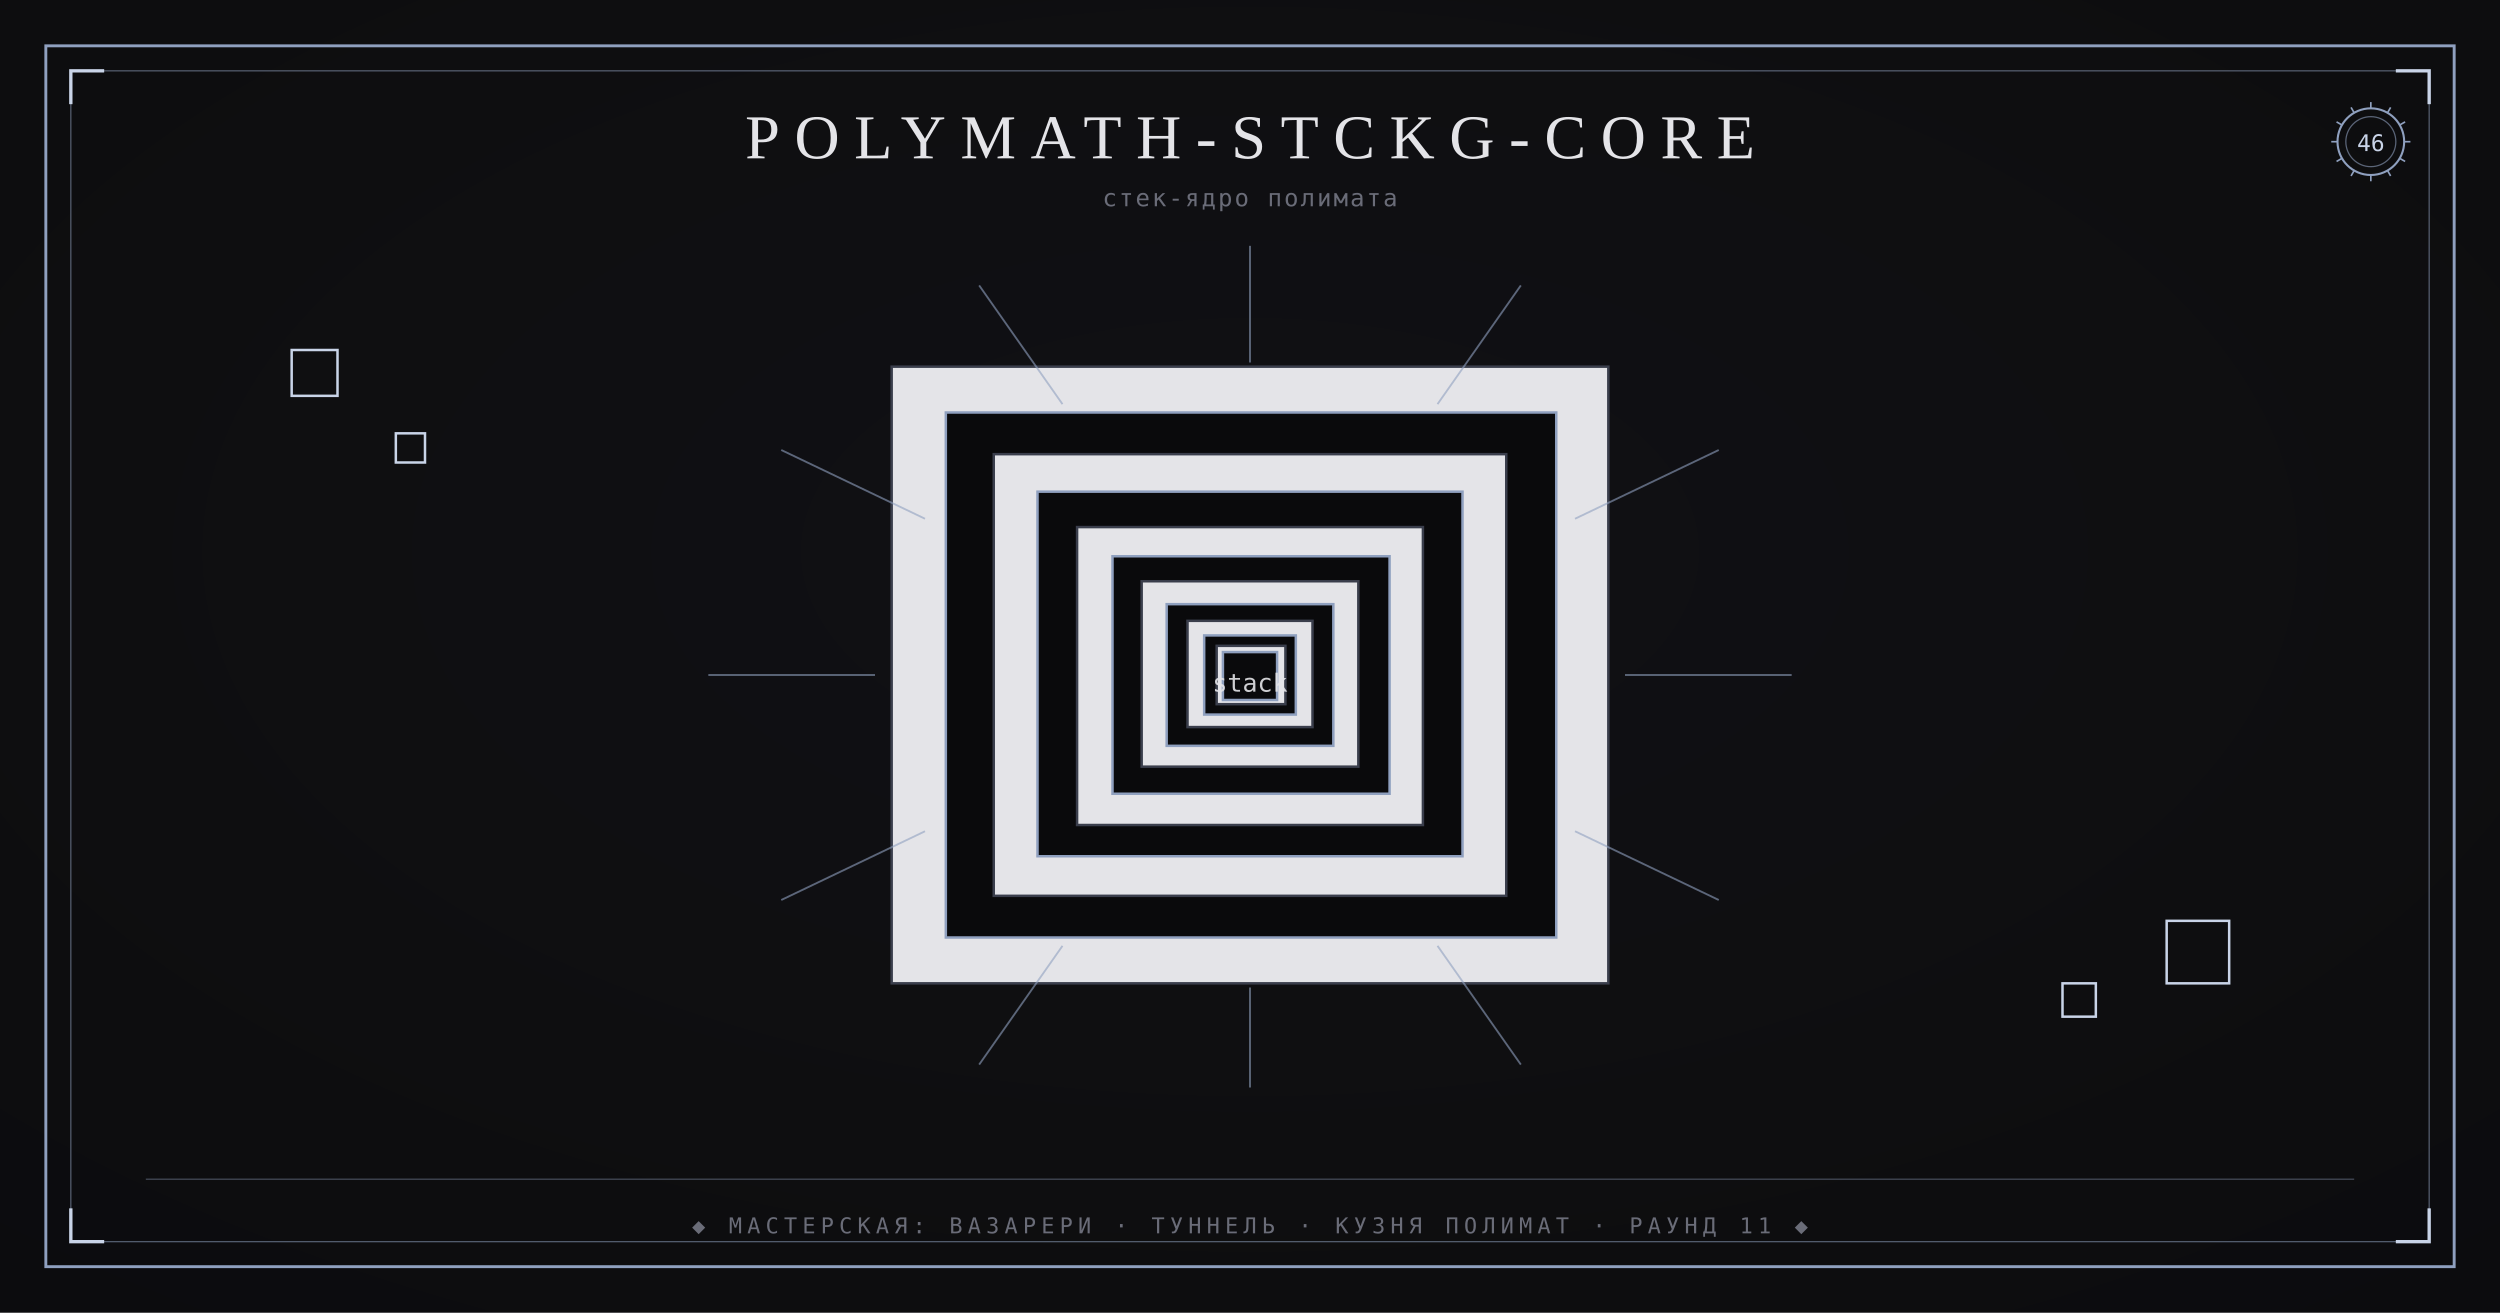
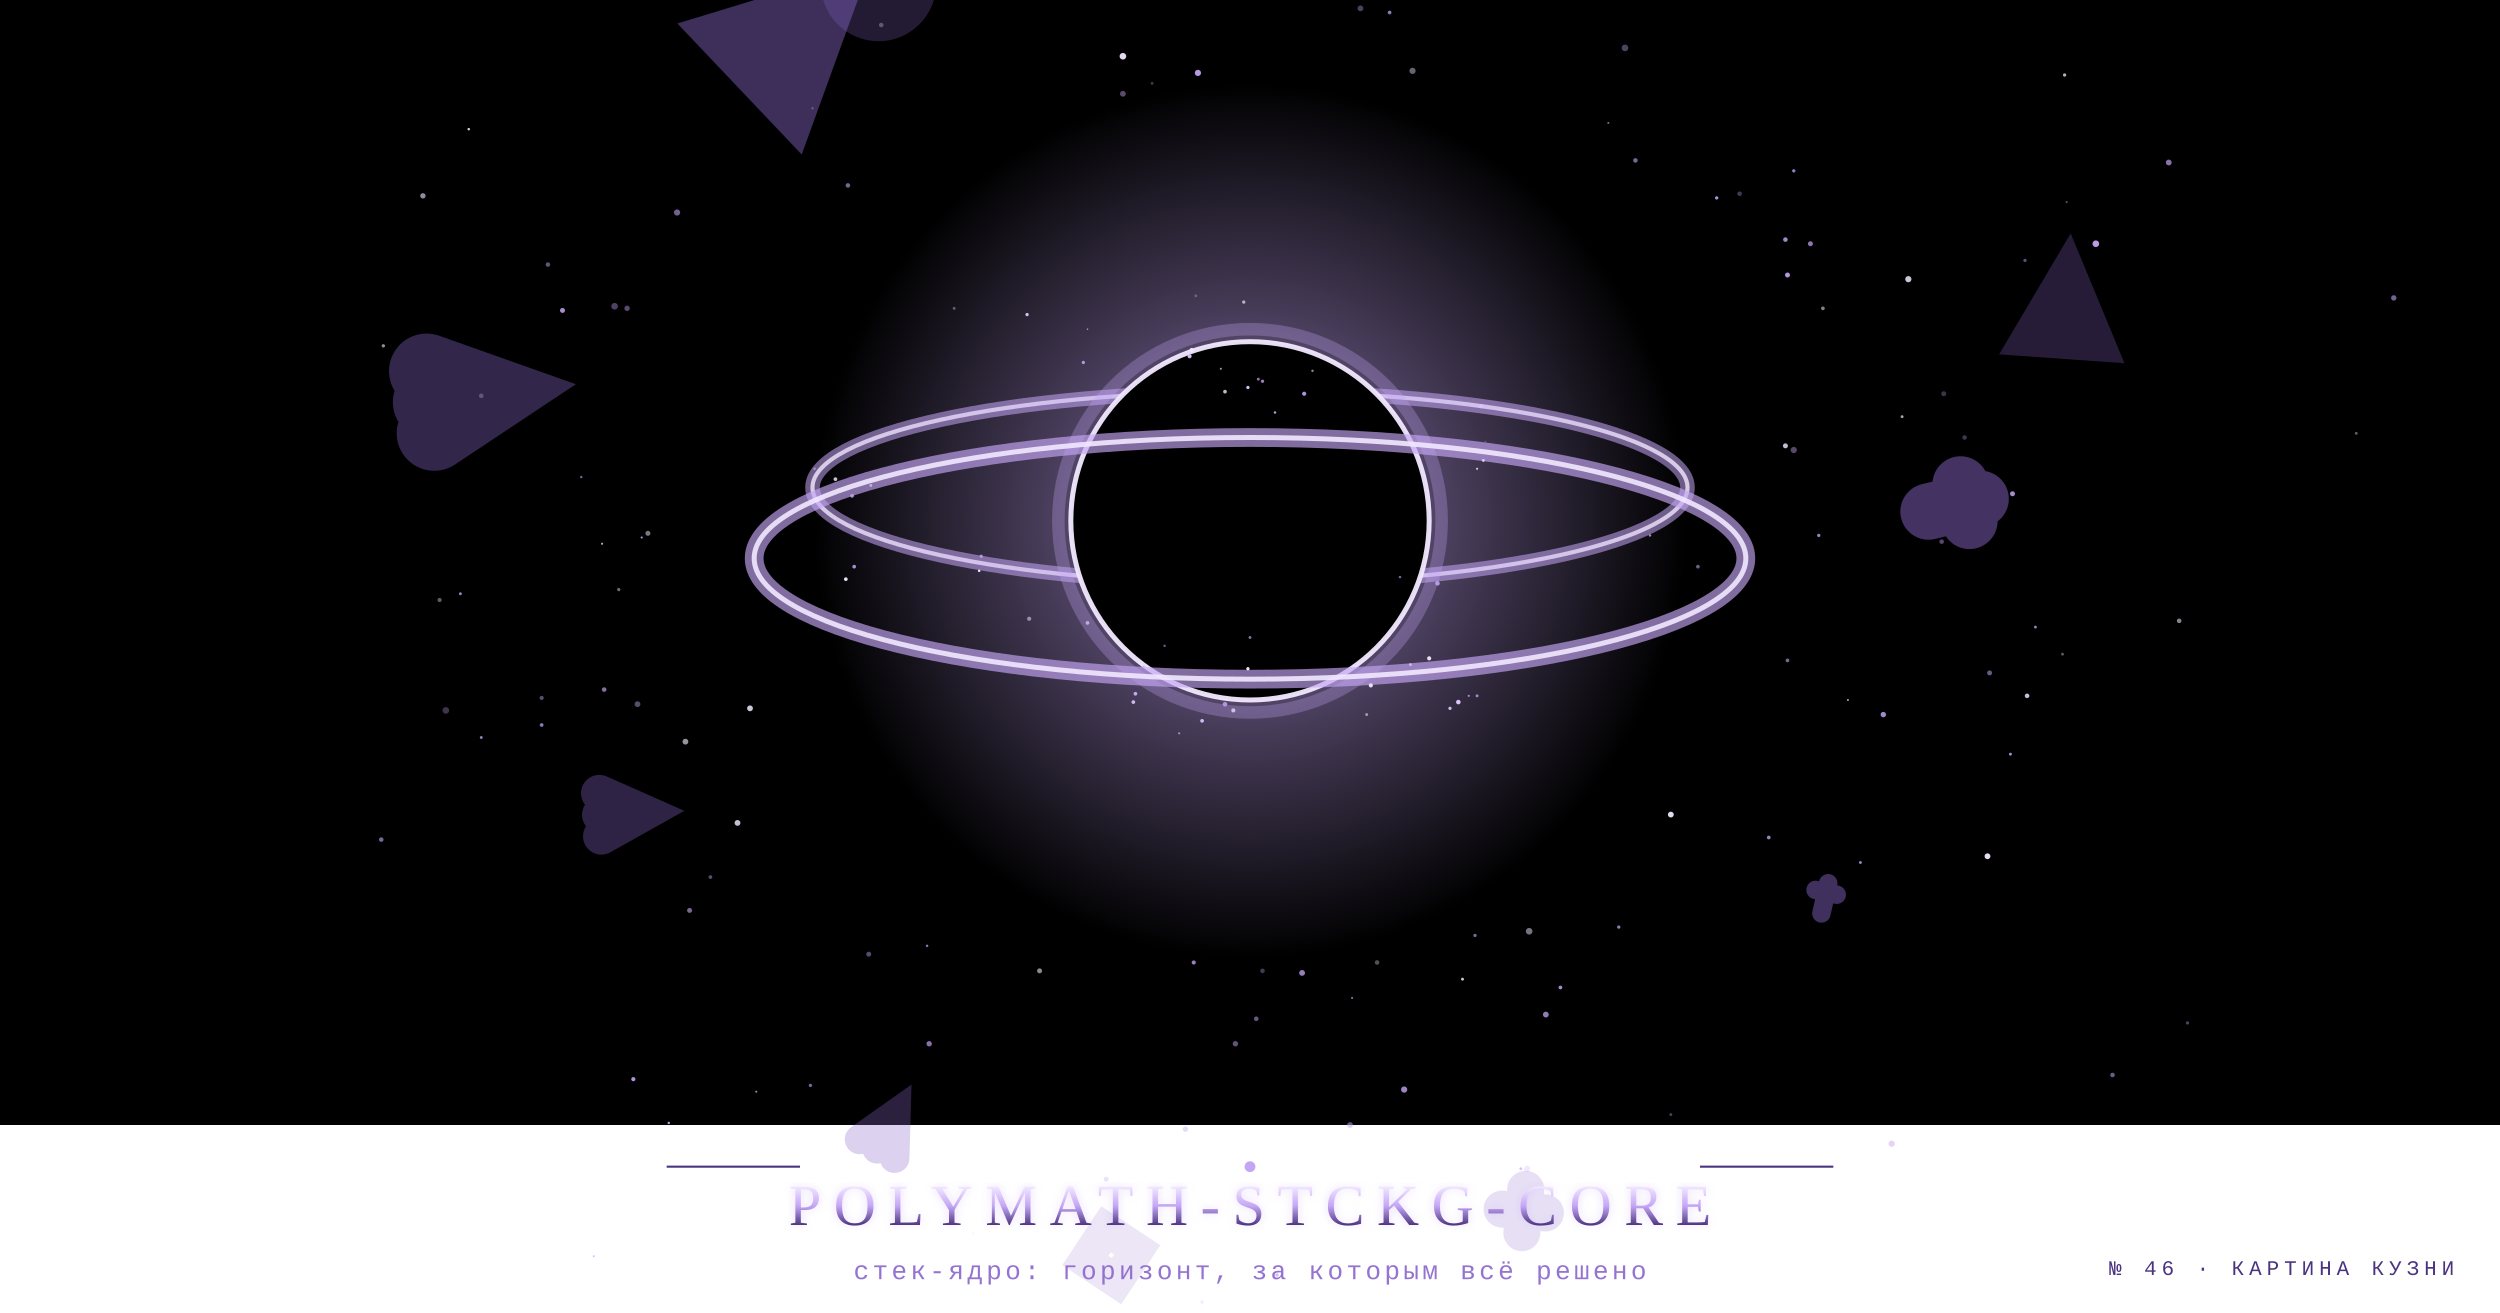
- <svg xmlns="http://www.w3.org/2000/svg" viewBox="0 0 1200 630" width="1200" height="630">
-   <rect width="1200" height="630" fill="#0A0A0C" />
-   <radialGradient id="vig46" cx="0.5" cy="0.42" r="0.95">
-     <stop offset="0" stop-color="#121216" />
-     <stop offset="1" stop-color="#0A0A0C" />
-   </radialGradient>
-   <rect width="1200" height="630" fill="url(#vig46)" opacity="0.9" />
-   <rect x="22" y="22" width="1156" height="586" fill="none" stroke="#8FA0BF" stroke-width="1.4" />
-   <rect x="34" y="34" width="1132" height="562" fill="none" stroke="#8FA0BF" stroke-width="0.6" opacity="0.55" />
-   <path d="M 34 50 L 34 34 L 50 34" fill="none" stroke="#C9D4E8" stroke-width="1.6" />
-   <path d="M 1166 50 L 1166 34 L 1150 34" fill="none" stroke="#C9D4E8" stroke-width="1.6" />
-   <path d="M 34 580 L 34 596 L 50 596" fill="none" stroke="#C9D4E8" stroke-width="1.6" />
-   <path d="M 1166 580 L 1166 596 L 1150 596" fill="none" stroke="#C9D4E8" stroke-width="1.6" />
-   <text x="600.0" y="76" text-anchor="middle" font-family="Georgia, 'Times New Roman', serif" font-size="30" fill="#E4E4E8" letter-spacing="7">POLYMATH-STCKG-CORE</text>
-   <text x="600.0" y="99" text-anchor="middle" font-family="'Cascadia Mono', ui-monospace, Consolas, monospace" font-size="11.5" fill="#6A6C78" letter-spacing="1">стек-ядро полимата</text>
-   <g transform="translate(1138,68)">
-     <circle r="16" fill="none" stroke="#8FA0BF" stroke-width="1" />
-     <circle r="12" fill="none" stroke="#8FA0BF" stroke-width="0.6" opacity="0.6" />
-     <text y="4.5" text-anchor="middle" font-family="'Cascadia Mono', ui-monospace, Consolas, monospace" font-size="11" fill="#C9D4E8">46</text>
-     <g stroke="#8FA0BF" stroke-width="0.8">
-       <line x1="0" y1="-19" x2="0" y2="-16" transform="rotate(0)" />
-       <line x1="0" y1="-19" x2="0" y2="-16" transform="rotate(30)" />
-       <line x1="0" y1="-19" x2="0" y2="-16" transform="rotate(60)" />
-       <line x1="0" y1="-19" x2="0" y2="-16" transform="rotate(90)" />
-       <line x1="0" y1="-19" x2="0" y2="-16" transform="rotate(120)" />
-       <line x1="0" y1="-19" x2="0" y2="-16" transform="rotate(150)" />
-       <line x1="0" y1="-19" x2="0" y2="-16" transform="rotate(180)" />
-       <line x1="0" y1="-19" x2="0" y2="-16" transform="rotate(210)" />
-       <line x1="0" y1="-19" x2="0" y2="-16" transform="rotate(240)" />
-       <line x1="0" y1="-19" x2="0" y2="-16" transform="rotate(270)" />
-       <line x1="0" y1="-19" x2="0" y2="-16" transform="rotate(300)" />
-       <line x1="0" y1="-19" x2="0" y2="-16" transform="rotate(330)" />
-     </g>
-   </g>
-   <line x1="70" y1="566" x2="1130" y2="566" stroke="#8FA0BF" stroke-width="0.5" opacity="0.5" />
-   <text x="600.0" y="592" text-anchor="middle" font-family="'Cascadia Mono', ui-monospace, Consolas, monospace" font-size="10.5" fill="#6A6C78" letter-spacing="2.5">◆ МАСТЕРСКАЯ: ВАЗАРЕРИ · ТУННЕЛЬ · КУЗНЯ ПОЛИМАТ · РАУНД 11 ◆</text>
-   <clipPath id="clip46">
-     <rect x="70" y="118" width="1060" height="404" />
-   </clipPath>
-   <g clip-path="url(#clip46)">
-     <rect x="428" y="176" width="344" height="296" fill="#E4E4E8" stroke="#3A3E4C" stroke-width="1.2" />
-     <rect x="454" y="198" width="293" height="252" fill="#0A0A0C" stroke="#8FA0BF" stroke-width="1.2" />
-     <rect x="477" y="218" width="246" height="212" fill="#E4E4E8" stroke="#3A3E4C" stroke-width="1.2" />
-     <rect x="498" y="236" width="204" height="175" fill="#0A0A0C" stroke="#8FA0BF" stroke-width="1.2" />
-     <rect x="517" y="253" width="166" height="143" fill="#E4E4E8" stroke="#3A3E4C" stroke-width="1.2" />
-     <rect x="534" y="267" width="133" height="114" fill="#0A0A0C" stroke="#8FA0BF" stroke-width="1.2" />
-     <rect x="548" y="279" width="104" height="89" fill="#E4E4E8" stroke="#3A3E4C" stroke-width="1.2" />
-     <rect x="560" y="290" width="80" height="68" fill="#0A0A0C" stroke="#8FA0BF" stroke-width="1.2" />
-     <rect x="570" y="298" width="60" height="51" fill="#E4E4E8" stroke="#3A3E4C" stroke-width="1.2" />
-     <rect x="578" y="305" width="44" height="38" fill="#0A0A0C" stroke="#8FA0BF" stroke-width="1.2" />
-     <rect x="584" y="310" width="33" height="28" fill="#E4E4E8" stroke="#3A3E4C" stroke-width="1.2" />
-     <rect x="587" y="313" width="26" height="23" fill="#0A0A0C" stroke="#8FA0BF" stroke-width="1.2" />
-     <rect x="140" y="168" width="22" height="22" fill="none" stroke="#C9D4E8" stroke-width="1.2" />
-     <rect x="190" y="208" width="14" height="14" fill="none" stroke="#C9D4E8" stroke-width="1.2" />
-     <rect x="1040" y="442" width="30" height="30" fill="none" stroke="#C9D4E8" stroke-width="1.2" />
-     <rect x="990" y="472" width="16" height="16" fill="none" stroke="#C9D4E8" stroke-width="1.2" />
-     <line x1="780" y1="324" x2="860" y2="324" stroke="#8FA0BF" stroke-width="0.9" opacity="0.6" />
-     <line x1="756" y1="399" x2="825" y2="432" stroke="#8FA0BF" stroke-width="0.9" opacity="0.6" />
-     <line x1="690" y1="454" x2="730" y2="511" stroke="#8FA0BF" stroke-width="0.9" opacity="0.6" />
-     <line x1="600" y1="474" x2="600" y2="540" stroke="#8FA0BF" stroke-width="0.9" opacity="0.6" />
-     <line x1="510" y1="454" x2="470" y2="511" stroke="#8FA0BF" stroke-width="0.9" opacity="0.6" />
-     <line x1="444" y1="399" x2="375" y2="432" stroke="#8FA0BF" stroke-width="0.9" opacity="0.6" />
-     <line x1="420" y1="324" x2="340" y2="324" stroke="#8FA0BF" stroke-width="0.9" opacity="0.6" />
-     <line x1="444" y1="249" x2="375" y2="216" stroke="#8FA0BF" stroke-width="0.9" opacity="0.6" />
-     <line x1="510" y1="194" x2="470" y2="137" stroke="#8FA0BF" stroke-width="0.9" opacity="0.6" />
-     <line x1="600" y1="174" x2="600" y2="108" stroke="#8FA0BF" stroke-width="0.9" opacity="0.6" />
-     <line x1="690" y1="194" x2="730" y2="137" stroke="#8FA0BF" stroke-width="0.9" opacity="0.6" />
-     <line x1="756" y1="249" x2="825" y2="216" stroke="#8FA0BF" stroke-width="0.9" opacity="0.6" />
-     <text x="600.0" y="332" text-anchor="middle" font-family="'Cascadia Mono', ui-monospace, Consolas, monospace" font-size="12" fill="#E4E4E8" opacity="0.9">stack</text>
-   </g>
+ <svg xmlns="http://www.w3.org/2000/svg" viewBox="0 0 1200 630" width="1200" height="630" role="img">
+   <defs>
+     <linearGradient id="bg" x1="0" y1="0" x2="0" y2="1">
+       <stop offset="0" stop-color="#030202" />
+       <stop offset=".55" stop-color="#0A0705" />
+       <stop offset="1" stop-color="#060403" />
+     </linearGradient>
+     <radialGradient id="vig" cx=".5" cy=".46" r=".75">
+       <stop offset=".55" stop-color="#000" stop-opacity="0" />
+       <stop offset="1" stop-color="#000" stop-opacity=".82" />
+     </radialGradient>
+   </defs>
+   <rect width="1200" height="540" fill="url(#bg)" />
+   <defs>
+     <filter id="neb" x="-20%" y="-20%" width="140%" height="140%">
+       <feTurbulence type="fractalNoise" baseFrequency="0.005 0.007" numOctaves="4" seed="914" result="n" />
+       <feColorMatrix in="n" type="matrix" values="0 0 0 0 0.769  0 0 0 0 0.651  0 0 0 0 0.961  0 0 0 0.73 -0.47" />
+       <feGaussianBlur stdDeviation="2" />
+     </filter>
+     <filter id="neb2" x="-20%" y="-20%" width="140%" height="140%">
+       <feTurbulence type="fractalNoise" baseFrequency="0.007 0.004" numOctaves="3" seed="921" result="n" />
+       <feColorMatrix in="n" type="matrix" values="0 0 0 0 0.788  0 0 0 0 0.659  0 0 0 0 0.361  0 0 0 0.62 -0.47" />
+       <feGaussianBlur stdDeviation="1.6" />
+     </filter>
+     <radialGradient id="disk">
+       <stop offset="0" stop-color="#C4A6F5" stop-opacity="0.85" />
+       <stop offset=".45" stop-color="#C4A6F5" stop-opacity="0.38" />
+       <stop offset="1" stop-color="#C4A6F5" stop-opacity="0" />
+     </radialGradient>
+     <radialGradient id="rim">
+       <stop offset="0" stop-color="#F2E8FF" stop-opacity="0.9" />
+       <stop offset=".45" stop-color="#F2E8FF" stop-opacity="0.41" />
+       <stop offset="1" stop-color="#F2E8FF" stop-opacity="0" />
+     </radialGradient>
+   </defs>
+   <rect width="1200" height="540" opacity="2.75" />
+   <circle cx="772" cy="59" r="0.5" fill="#C4A6F5" opacity="0.61" />
+   <circle cx="304" cy="518" r="1.0" fill="#C4A6F5" opacity="0.90" />
+   <circle cx="231" cy="354" r="0.7" fill="#C4A6F5" opacity="0.77" />
+   <circle cx="849" cy="402" r="0.9" fill="#C4A6F5" opacity="0.78" />
+   <circle cx="260" cy="335" r="1.0" fill="#C4A6F5" opacity="0.46" />
+   <circle cx="858" cy="132" r="1.2" fill="#C4A6F5" opacity="0.90" />
+   <circle cx="502" cy="-29" r="0.8" fill="#C4A6F5" opacity="0.34" />
+   <circle cx="295" cy="147" r="1.6" fill="#C4A6F5" opacity="0.40" />
+   <circle cx="403" cy="-131" r="1.1" fill="#F2E8FF" opacity="0.91" />
+   <circle cx="991" cy="36" r="0.8" fill="#F2E8FF" opacity="0.75" />
+   <circle cx="211" cy="288" r="1.0" fill="#F2E8FF" opacity="0.40" />
+   <circle cx="742" cy="817" r="0.6" fill="#C4A6F5" opacity="0.44" />
+   <circle cx="831" cy="-101" r="0.7" fill="#C4A6F5" opacity="0.90" />
+   <circle cx="407" cy="89" r="1.1" fill="#C4A6F5" opacity="0.60" />
+   <circle cx="861" cy="82" r="0.8" fill="#C4A6F5" opacity="0.76" />
+   <circle cx="231" cy="190" r="1.1" fill="#F2E8FF" opacity="0.32" />
+   <circle cx="649" cy="479" r="0.5" fill="#C4A6F5" opacity="0.71" />
+   <circle cx="992" cy="97" r="0.5" fill="#F2E8FF" opacity="0.37" />
+   <circle cx="990" cy="314" r="0.7" fill="#F2E8FF" opacity="0.39" />
+   <circle cx="389" cy="521" r="0.8" fill="#C4A6F5" opacity="0.63" />
+   <circle cx="824" cy="95" r="0.8" fill="#C4A6F5" opacity="0.88" />
+   <circle cx="327" cy="-55" r="0.6" fill="#C4A6F5" opacity="0.31" />
+   <circle cx="363" cy="524" r="0.5" fill="#F2E8FF" opacity="0.61" />
+   <circle cx="932" cy="260" r="1.1" fill="#C4A6F5" opacity="0.43" />
+   <circle cx="973" cy="334" r="1.1" fill="#F2E8FF" opacity="0.82" />
+   <circle cx="446" cy="501" r="1.3" fill="#C4A6F5" opacity="0.68" />
+   <circle cx="225" cy="62" r="0.6" fill="#F2E8FF" opacity="0.90" />
+   <circle cx="972" cy="125" r="0.8" fill="#C4A6F5" opacity="0.48" />
+   <circle cx="835" cy="93" r="1.1" fill="#C4A6F5" opacity="0.34" />
+   <circle cx="279" cy="229" r="0.6" fill="#C4A6F5" opacity="0.59" />
+   <circle cx="913" cy="200" r="0.7" fill="#F2E8FF" opacity="0.70" />
+   <circle cx="869" cy="117" r="1.2" fill="#C4A6F5" opacity="0.71" />
+   <circle cx="677" cy="-36" r="1.1" fill="#F2E8FF" opacity="0.44" />
+   <circle cx="331" cy="437" r="1.2" fill="#C4A6F5" opacity="0.61" />
+   <circle cx="301" cy="148" r="1.3" fill="#C4A6F5" opacity="0.45" />
+   <circle cx="1046" cy="298" r="1.1" fill="#F2E8FF" opacity="0.56" />
+   <circle cx="734" cy="447" r="1.6" fill="#F2E8FF" opacity="0.49" />
+   <circle cx="1149" cy="143" r="1.3" fill="#C4A6F5" opacity="0.59" />
+   <circle cx="539" cy="27" r="1.6" fill="#F2E8FF" opacity="0.94" />
+   <circle cx="289" cy="261" r="0.5" fill="#F2E8FF" opacity="0.77" />
+   <circle cx="625" cy="467" r="1.4" fill="#C4A6F5" opacity="0.76" />
+   <circle cx="908" cy="549" r="1.5" fill="#C4A6F5" opacity="0.47" />
+   <circle cx="260" cy="348" r="0.9" fill="#C4A6F5" opacity="0.72" />
+   <circle cx="297" cy="283" r="0.8" fill="#F2E8FF" opacity="0.46" />
+   <circle cx="873" cy="257" r="0.8" fill="#C4A6F5" opacity="0.79" />
+   <circle cx="965" cy="362" r="0.7" fill="#C4A6F5" opacity="0.86" />
+   <circle cx="499" cy="-5" r="1.4" fill="#F2E8FF" opacity="0.38" />
+   <circle cx="711" cy="-98" r="0.9" fill="#F2E8FF" opacity="0.46" />
+   <circle cx="661" cy="462" r="1.1" fill="#F2E8FF" opacity="0.34" />
+   <circle cx="916" cy="134" r="1.5" fill="#F2E8FF" opacity="0.84" />
+   <circle cx="893" cy="414" r="0.7" fill="#C4A6F5" opacity="0.80" />
+   <circle cx="221" cy="285" r="0.7" fill="#C4A6F5" opacity="0.80" />
+   <circle cx="634" cy="-173" r="1.0" fill="#C4A6F5" opacity="0.80" />
+   <circle cx="577" cy="625" r="0.9" fill="#F2E8FF" opacity="0.77" />
+   <circle cx="417" cy="458" r="1.2" fill="#C4A6F5" opacity="0.44" />
+   <circle cx="667" cy="6" r="0.9" fill="#C4A6F5" opacity="0.73" />
+   <circle cx="531" cy="-80" r="0.9" fill="#C4A6F5" opacity="0.69" />
+   <circle cx="906" cy="-20" r="0.6" fill="#C4A6F5" opacity="0.73" />
+   <circle cx="1041" cy="78" r="1.4" fill="#C4A6F5" opacity="0.69" />
+   <circle cx="742" cy="487" r="1.4" fill="#C4A6F5" opacity="0.74" />
+   <circle cx="203" cy="94" r="1.3" fill="#F2E8FF" opacity="0.60" />
+   <circle cx="214" cy="341" r="1.6" fill="#C4A6F5" opacity="0.31" />
+   <circle cx="184" cy="166" r="0.8" fill="#F2E8FF" opacity="0.61" />
+   <circle cx="526" cy="-25" r="0.8" fill="#C4A6F5" opacity="0.47" />
+   <circle cx="553" cy="40" r="0.7" fill="#C4A6F5" opacity="0.33" />
+   <circle cx="966" cy="237" r="1.2" fill="#C4A6F5" opacity="0.84" />
+   <circle cx="311" cy="256" r="1.2" fill="#F2E8FF" opacity="0.51" />
+   <circle cx="857" cy="214" r="1.2" fill="#F2E8FF" opacity="0.81" />
+   <circle cx="426" cy="-99" r="1.1" fill="#C4A6F5" opacity="0.85" />
+   <circle cx="183" cy="403" r="1.1" fill="#C4A6F5" opacity="0.61" />
+   <circle cx="954" cy="411" r="1.4" fill="#F2E8FF" opacity="0.95" />
+   <circle cx="861" cy="216" r="1.5" fill="#C4A6F5" opacity="0.43" />
+   <circle cx="749" cy="474" r="0.9" fill="#C4A6F5" opacity="0.84" />
+   <circle cx="887" cy="336" r="0.5" fill="#F2E8FF" opacity="0.69" />
+   <circle cx="708" cy="449" r="0.8" fill="#C4A6F5" opacity="0.63" />
+   <circle cx="575" cy="35" r="1.5" fill="#C4A6F5" opacity="0.92" />
+   <circle cx="710" cy="-90" r="0.7" fill="#C4A6F5" opacity="0.38" />
+   <circle cx="364" cy="-30" r="1.0" fill="#C4A6F5" opacity="0.75" />
+   <circle cx="569" cy="542" r="1.3" fill="#C4A6F5" opacity="0.43" />
+   <circle cx="1131" cy="208" r="0.7" fill="#F2E8FF" opacity="0.40" />
+   <circle cx="573" cy="462" r="1.0" fill="#C4A6F5" opacity="0.77" />
+   <circle cx="802" cy="535" r="0.7" fill="#C4A6F5" opacity="0.39" />
+   <circle cx="606" cy="466" r="1.1" fill="#C4A6F5" opacity="0.35" />
+   <circle cx="354" cy="395" r="1.4" fill="#F2E8FF" opacity="0.82" />
+   <circle cx="657" cy="-64" r="0.6" fill="#C4A6F5" opacity="0.69" />
+   <circle cx="730" cy="561" r="0.7" fill="#C4A6F5" opacity="0.67" />
+   <circle cx="612" cy="-32" r="0.5" fill="#F2E8FF" opacity="0.55" />
+   <circle cx="780" cy="23" r="1.6" fill="#C4A6F5" opacity="0.40" />
+   <circle cx="270" cy="149" r="1.2" fill="#C4A6F5" opacity="0.85" />
+   <circle cx="1050" cy="491" r="0.8" fill="#C4A6F5" opacity="0.39" />
+   <circle cx="963" cy="-173" r="0.6" fill="#F2E8FF" opacity="0.33" />
+   <circle cx="467" cy="592" r="0.7" fill="#F2E8FF" opacity="0.35" />
+   <circle cx="539" cy="45" r="1.4" fill="#C4A6F5" opacity="0.45" />
+   <circle cx="678" cy="34" r="1.5" fill="#F2E8FF" opacity="0.43" />
+   <circle cx="423" cy="12" r="1.1" fill="#F2E8FF" opacity="0.34" />
+   <circle cx="308" cy="258" r="0.5" fill="#C4A6F5" opacity="0.92" />
+   <circle cx="285" cy="603" r="0.5" fill="#C4A6F5" opacity="0.68" />
+   <circle cx="733" cy="561" r="1.5" fill="#F2E8FF" opacity="0.94" />
+   <circle cx="777" cy="445" r="0.8" fill="#C4A6F5" opacity="0.75" />
+   <circle cx="674" cy="523" r="1.5" fill="#C4A6F5" opacity="0.80" />
+   <circle cx="955" cy="323" r="1.2" fill="#C4A6F5" opacity="0.53" />
+   <circle cx="933" cy="189" r="1.2" fill="#C4A6F5" opacity="0.31" />
+   <circle cx="768" cy="-27" r="0.6" fill="#C4A6F5" opacity="0.64" />
+   <circle cx="653" cy="4" r="1.4" fill="#C4A6F5" opacity="0.38" />
+   <circle cx="243" cy="-19" r="0.9" fill="#C4A6F5" opacity="0.49" />
+   <circle cx="977" cy="301" r="0.7" fill="#C4A6F5" opacity="0.76" />
+   <circle cx="570" cy="659" r="0.6" fill="#C4A6F5" opacity="0.87" />
+   <circle cx="858" cy="317" r="0.9" fill="#C4A6F5" opacity="0.61" />
+   <circle cx="603" cy="489" r="1.1" fill="#C4A6F5" opacity="0.53" />
+   <circle cx="875" cy="148" r="0.9" fill="#F2E8FF" opacity="0.55" />
+   <circle cx="1014" cy="516" r="1.1" fill="#C4A6F5" opacity="0.55" />
+   <circle cx="1006" cy="117" r="1.6" fill="#C4A6F5" opacity="0.94" />
+   <circle cx="904" cy="343" r="1.3" fill="#C4A6F5" opacity="0.82" />
+   <circle cx="702" cy="470" r="0.7" fill="#F2E8FF" opacity="0.86" />
+   <circle cx="769" cy="776" r="0.5" fill="#C4A6F5" opacity="0.89" />
+   <circle cx="802" cy="391" r="1.4" fill="#F2E8FF" opacity="0.94" />
+   <circle cx="360" cy="340" r="1.4" fill="#F2E8FF" opacity="0.85" />
+   <circle cx="648" cy="540" r="1.4" fill="#C4A6F5" opacity="0.51" />
+   <circle cx="290" cy="331" r="1.1" fill="#C4A6F5" opacity="0.67" />
+   <circle cx="445" cy="454" r="0.6" fill="#C4A6F5" opacity="0.73" />
+   <circle cx="785" cy="77" r="1.1" fill="#C4A6F5" opacity="0.61" />
+   <circle cx="263" cy="127" r="1.1" fill="#C4A6F5" opacity="0.49" />
+   <circle cx="390" cy="52" r="0.6" fill="#C4A6F5" opacity="0.42" />
+   <circle cx="310" cy="-109" r="0.7" fill="#F2E8FF" opacity="0.39" />
+   <circle cx="321" cy="539" r="0.6" fill="#C4A6F5" opacity="0.93" />
+   <circle cx="486" cy="-33" r="1.4" fill="#C4A6F5" opacity="0.88" />
+   <circle cx="531" cy="566" r="1.2" fill="#C4A6F5" opacity="0.33" />
+   <circle cx="836" cy="-53" r="0.9" fill="#C4A6F5" opacity="0.82" />
+   <circle cx="943" cy="210" r="1.1" fill="#C4A6F5" opacity="0.32" />
+   <circle cx="593" cy="501" r="1.3" fill="#C4A6F5" opacity="0.50" />
+   <circle cx="857" cy="115" r="1.1" fill="#C4A6F5" opacity="0.82" />
+   <circle cx="325" cy="102" r="1.5" fill="#C4A6F5" opacity="0.58" />
+   <circle cx="306" cy="338" r="1.4" fill="#C4A6F5" opacity="0.45" />
+   <circle cx="303" cy="-13" r="0.8" fill="#F2E8FF" opacity="0.65" />
+   <circle cx="613" cy="612" r="0.8" fill="#C4A6F5" opacity="0.75" />
+   <circle cx="341" cy="421" r="0.9" fill="#C4A6F5" opacity="0.46" />
+   <circle cx="499" cy="466" r="1.2" fill="#F2E8FF" opacity="0.58" />
+   <circle cx="329" cy="356" r="1.4" fill="#F2E8FF" opacity="0.63" />
+   <circle cx="610" cy="-78" r="1.0" fill="#F2E8FF" opacity="0.85" />
+   <circle cx="693" cy="-102" r="0.7" fill="#C4A6F5" opacity="0.89" />
+   <ellipse cx="600" cy="234" rx="210" ry="46" fill="none" stroke="#C4A6F5" stroke-width="7" opacity=".55" />
+   <ellipse cx="600" cy="234" rx="210" ry="46" fill="none" stroke="#F2E8FF" stroke-width="2" opacity=".8" />
+   <circle cx="600.0" cy="250.0" r="210.0" fill="url(#disk)" />
+   <circle cx="600" cy="250" r="86" fill="#000" />
+   <circle cx="600" cy="250" r="86" fill="none" stroke="#F2E8FF" stroke-width="2.4" opacity=".95" />
+   <circle cx="600" cy="250" r="92" fill="none" stroke="#C4A6F5" stroke-width="6" opacity=".3" />
+   <ellipse cx="600" cy="268" rx="238" ry="58" fill="none" stroke="#C4A6F5" stroke-width="9" opacity=".65" />
+   <ellipse cx="600" cy="268" rx="238" ry="58" fill="none" stroke="#F2E8FF" stroke-width="2.4" opacity=".9" />
+   <circle cx="599" cy="321" r="0.8" fill="#F2E8FF" opacity="1.00" />
+   <circle cx="600" cy="306" r="0.7" fill="#E0C8FF" opacity="0.59" />
+   <circle cx="696" cy="340" r="0.8" fill="#E0C8FF" opacity="0.90" />
+   <circle cx="700" cy="337" r="1.1" fill="#E0C8FF" opacity="0.97" />
+   <circle cx="549" cy="320" r="0.5" fill="#C4A6F5" opacity="0.90" />
+   <circle cx="559" cy="310" r="0.6" fill="#C4A6F5" opacity="0.54" />
+   <circle cx="577" cy="346" r="0.9" fill="#E0C8FF" opacity="0.90" />
+   <circle cx="566" cy="352" r="0.5" fill="#C4A6F5" opacity="0.82" />
+   <circle cx="606" cy="183" r="0.8" fill="#C4A6F5" opacity="0.77" />
+   <circle cx="588" cy="188" r="0.9" fill="#F2E8FF" opacity="0.79" />
+   <circle cx="612" cy="198" r="0.6" fill="#E0C8FF" opacity="0.80" />
+   <circle cx="604" cy="182" r="0.7" fill="#C4A6F5" opacity="0.71" />
+   <circle cx="586" cy="177" r="0.5" fill="#F2E8FF" opacity="0.65" />
+   <circle cx="599" cy="186" r="0.8" fill="#E0C8FF" opacity="0.95" />
+   <circle cx="520" cy="174" r="0.8" fill="#C4A6F5" opacity="0.86" />
+   <circle cx="522" cy="158" r="0.4" fill="#F2E8FF" opacity="0.58" />
+   <circle cx="493" cy="151" r="0.8" fill="#E0C8FF" opacity="0.95" />
+   <circle cx="458" cy="148" r="0.7" fill="#F2E8FF" opacity="0.36" />
+   <circle cx="574" cy="142" r="0.7" fill="#C4A6F5" opacity="0.37" />
+   <circle cx="597" cy="145" r="0.8" fill="#F2E8FF" opacity="0.69" />
+   <circle cx="709" cy="225" r="0.5" fill="#F2E8FF" opacity="0.86" />
+   <circle cx="712" cy="221" r="0.7" fill="#E0C8FF" opacity="0.99" />
+   <circle cx="705" cy="334" r="0.5" fill="#C4A6F5" opacity="0.85" />
+   <circle cx="709" cy="334" r="0.7" fill="#C4A6F5" opacity="0.77" />
+   <circle cx="630" cy="178" r="0.6" fill="#E0C8FF" opacity="0.63" />
+   <circle cx="626" cy="189" r="1.0" fill="#C4A6F5" opacity="0.89" />
+   <circle cx="494" cy="297" r="1.0" fill="#E0C8FF" opacity="0.60" />
+   <circle cx="522" cy="299" r="0.9" fill="#E0C8FF" opacity="0.71" />
+   <circle cx="711" cy="195" r="1.0" fill="#E0C8FF" opacity="0.61" />
+   <circle cx="713" cy="212" r="0.5" fill="#E0C8FF" opacity="0.20" />
+   <circle cx="470" cy="274" r="0.6" fill="#F2E8FF" opacity="0.99" />
+   <circle cx="471" cy="267" r="0.8" fill="#C4A6F5" opacity="0.80" />
+   <circle cx="815" cy="272" r="0.9" fill="#C4A6F5" opacity="0.57" />
+   <circle cx="792" cy="257" r="0.6" fill="#C4A6F5" opacity="0.80" />
+   <circle cx="545" cy="333" r="0.9" fill="#C4A6F5" opacity="1.00" />
+   <circle cx="544" cy="337" r="0.9" fill="#E0C8FF" opacity="0.89" />
+   <circle cx="410" cy="272" r="0.9" fill="#C4A6F5" opacity="0.84" />
+   <circle cx="406" cy="278" r="0.9" fill="#F2E8FF" opacity="0.95" />
+   <circle cx="656" cy="343" r="0.7" fill="#F2E8FF" opacity="0.57" />
+   <circle cx="658" cy="329" r="1.0" fill="#F2E8FF" opacity="0.93" />
+   <circle cx="588" cy="338" r="1.1" fill="#C4A6F5" opacity="0.82" />
+   <circle cx="592" cy="341" r="1.0" fill="#F2E8FF" opacity="0.71" />
+   <circle cx="672" cy="277" r="0.6" fill="#C4A6F5" opacity="0.63" />
+   <circle cx="690" cy="280" r="1.1" fill="#C4A6F5" opacity="0.86" />
+   <circle cx="572" cy="168" r="1.0" fill="#F2E8FF" opacity="0.95" />
+   <circle cx="571" cy="171" r="1.0" fill="#E0C8FF" opacity="0.93" />
+   <circle cx="409" cy="238" r="0.9" fill="#C4A6F5" opacity="0.86" />
+   <circle cx="401" cy="230" r="0.9" fill="#F2E8FF" opacity="0.83" />
+   <circle cx="418" cy="233" r="0.7" fill="#E0C8FF" opacity="0.72" />
+   <circle cx="391" cy="225" r="0.6" fill="#C4A6F5" opacity="0.68" />
+   <circle cx="686" cy="316" r="1.0" fill="#F2E8FF" opacity="0.94" />
+   <circle cx="677" cy="319" r="0.7" fill="#E0C8FF" opacity="0.75" />
+   <g transform="translate(221.5 191.2) rotate(82.96123) scale(15.02)">
+     <path d="M-1 1 L0 -1 L1 1 M0 -1 L0 1" stroke="#8B68CC" stroke-width="2.4" fill="none" opacity="0.371" stroke-linecap="round" />
+   </g>
+   <g transform="translate(533.4 602.5) rotate(33.47403) scale(9.99)">
+     <path d="M-0.9 -0.9 H0.9 V0.9 H-0.9 Z" stroke="#8B68CC" stroke-width="1.6" fill="none" opacity="0.167" stroke-linecap="round" />
+   </g>
+   <g transform="translate(378.5 20.4) rotate(46.50468) scale(14.74)">
+     <path d="M-1 1 L0 -1 L1 1 Z" stroke="#8B68CC" stroke-width="2.4" fill="none" opacity="0.441" stroke-linecap="round" />
+   </g>
+   <g transform="translate(298.5 390.6) rotate(87.30573) scale(10.35)">
+     <path d="M-1 1 L0 -1 L1 1 M0 -1 L0 1" stroke="#8B68CC" stroke-width="1.7" fill="none" opacity="0.338" stroke-linecap="round" />
+   </g>
+   <g transform="translate(938.2 242.5) rotate(76.31029) scale(12.88)">
+     <path d="M0 -1 L0 1 M-0.7 -0.4 L0.7 -0.4" stroke="#8B68CC" stroke-width="2.1" fill="none" opacity="0.48" stroke-linecap="round" />
+   </g>
+   <g transform="translate(991.3 149.1) rotate(4.059727) scale(11.89)">
+     <path d="M-1 1 L0 -1 L1 1 Z" stroke="#8B68CC" stroke-width="1.9" fill="none" opacity="0.273" stroke-linecap="round" />
+   </g>
+   <g transform="translate(421.7 -7.9) rotate(28.50185) scale(14.21)">
+     <circle r="0.8" stroke="#8B68CC" stroke-width="2.3" fill="none" opacity="0.254" stroke-linecap="round" />
+     <circle r="0.2" fill="#8B68CC" opacity="0.254" />
+   </g>
+   <g transform="translate(875.9 431.2) rotate(12.62025) scale(7.41)">
+     <path d="M0 -1 L0 1 M-0.7 -0.4 L0.7 -0.4" stroke="#8B68CC" stroke-width="1.2" fill="none" opacity="0.464" stroke-linecap="round" />
+   </g>
+   <g transform="translate(731.4 581.3) rotate(5.079587) scale(10.45)">
+     <path d="M-1 0 H1 M0 -1 V1" stroke="#8B68CC" stroke-width="1.7" fill="none" opacity="0.205" stroke-linecap="round" />
+   </g>
+   <g transform="translate(425.5 543.0) rotate(28.19402) scale(9.51)">
+     <path d="M-1 1 L0 -1 L1 1 M0 -1 L0 1" stroke="#8B68CC" stroke-width="1.5" fill="none" opacity="0.306" stroke-linecap="round" />
+   </g>
+   <linearGradient id="gtxt" x1="0" y1="0" x2="0" y2="1">
+     <stop offset="0" stop-color="#F2E8FF" />
+     <stop offset=".5" stop-color="#C4A6F5" />
+     <stop offset="1" stop-color="#4A3380" />
+   </linearGradient>
+   <filter id="soft">
+     <feGaussianBlur stdDeviation="2.2" />
+   </filter>
+   <line x1="320" y1="560" x2="384" y2="560" stroke="#4A3380" stroke-width="1" />
+   <circle cx="600" cy="560" r="2.6" fill="#C4A6F5" />
+   <line x1="816" y1="560" x2="880" y2="560" stroke="#4A3380" stroke-width="1" />
+   <text x="600.0" y="588" text-anchor="middle" font-family="Georgia,'Times New Roman',serif" font-size="28" letter-spacing="6" fill="#C4A6F5" opacity=".38" filter="url(#soft)">POLYMATH-STCKG-CORE</text>
+   <text x="600.0" y="588" text-anchor="middle" font-family="Georgia,'Times New Roman',serif" font-size="28" letter-spacing="6" fill="url(#gtxt)">POLYMATH-STCKG-CORE</text>
+   <text x="600.0" y="614" text-anchor="middle" font-family="ui-monospace,'Cascadia Mono',Consolas,'Courier New',monospace" font-size="12.5" letter-spacing="1.6" fill="#8B68CC" opacity=".92">стек-ядро: горизонт, за которым всё решено</text>
+   <text x="1178" y="612" text-anchor="end" font-family="ui-monospace,'Cascadia Mono',Consolas,'Courier New',monospace" font-size="10" letter-spacing="2.4" fill="#4A3380">№ 46 · КАРТИНА КУЗНИ</text>
</svg>
